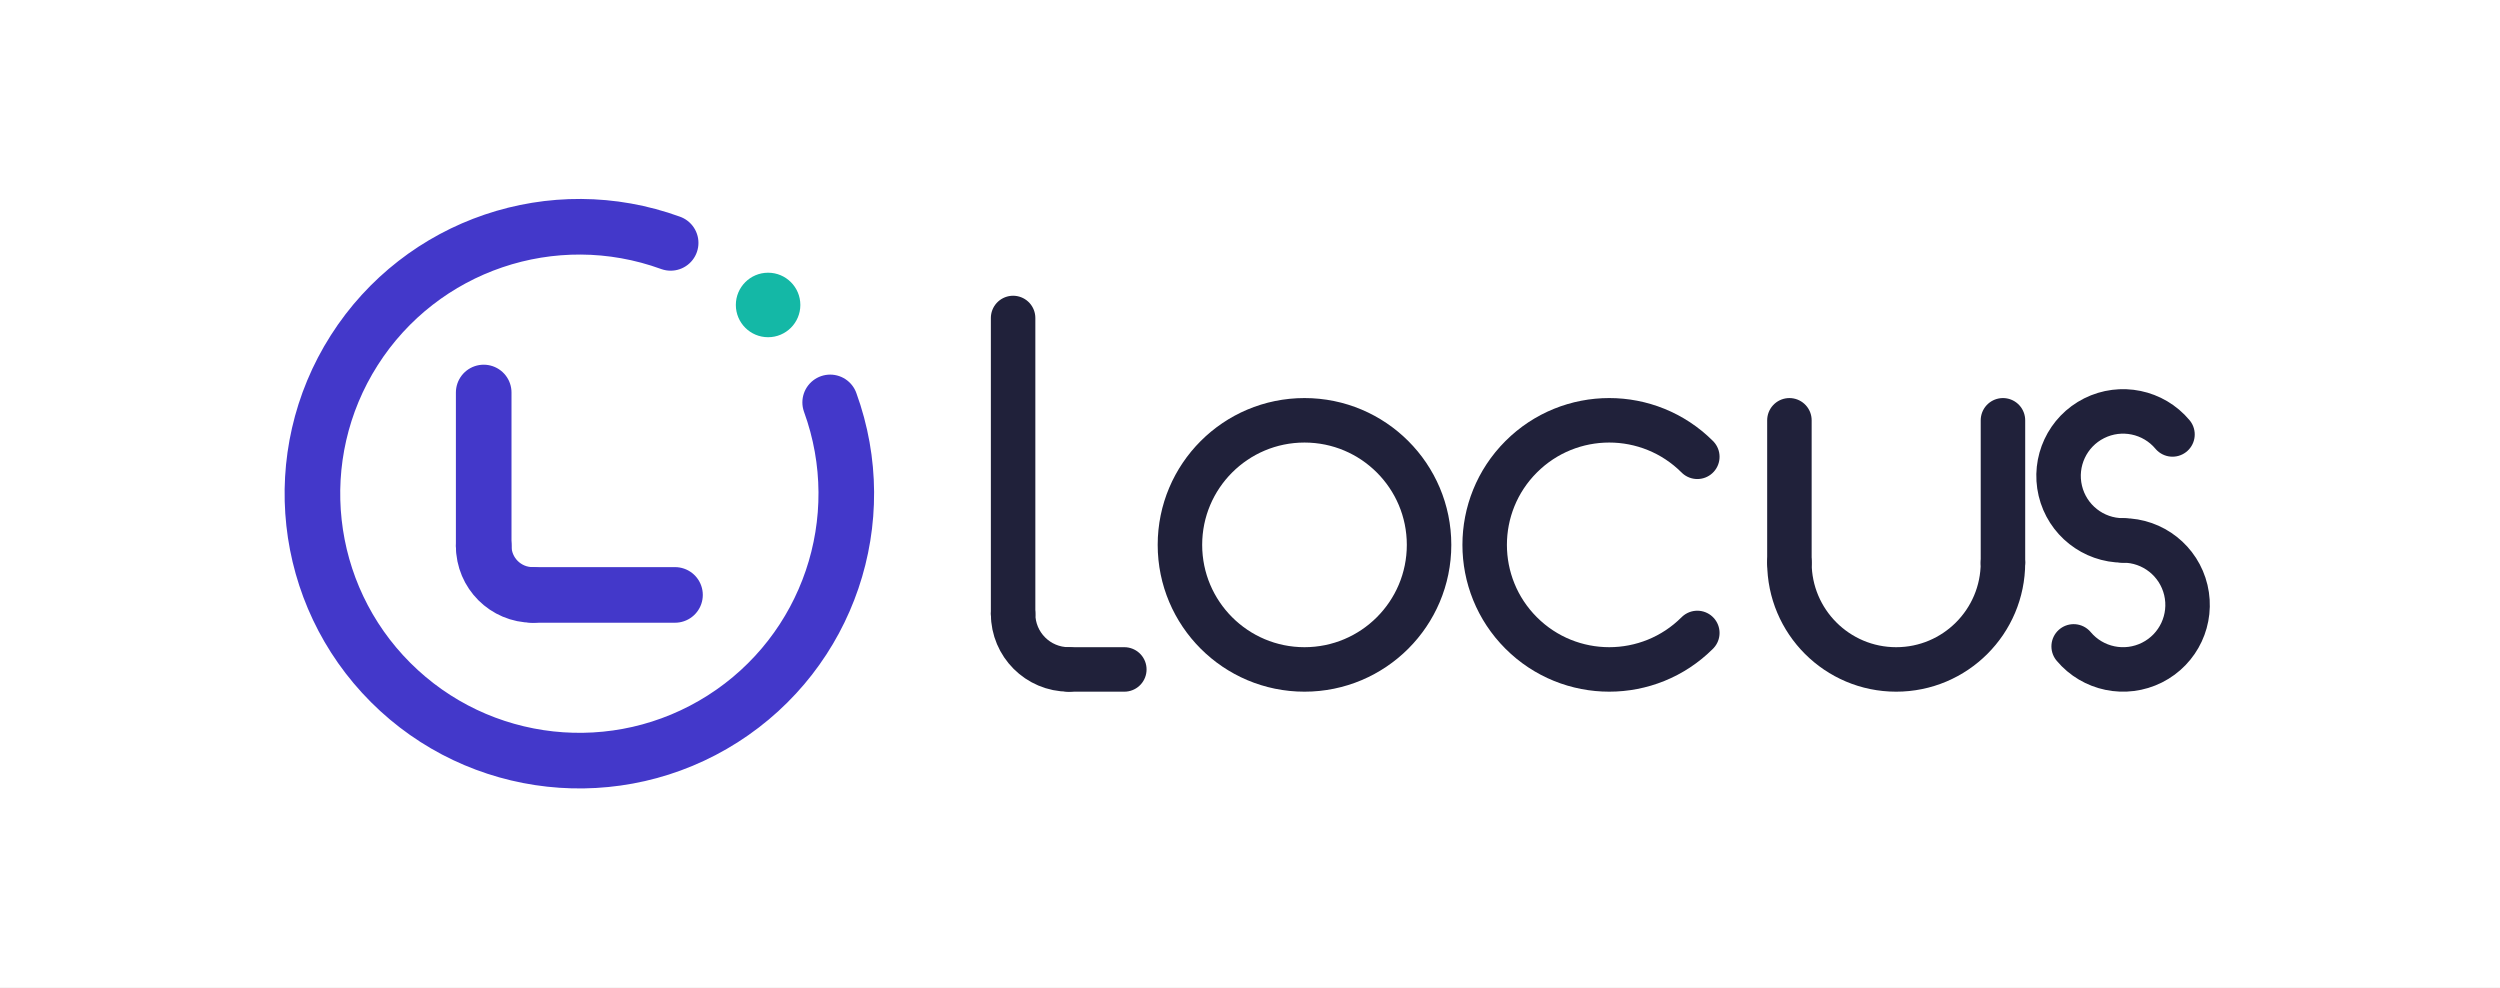
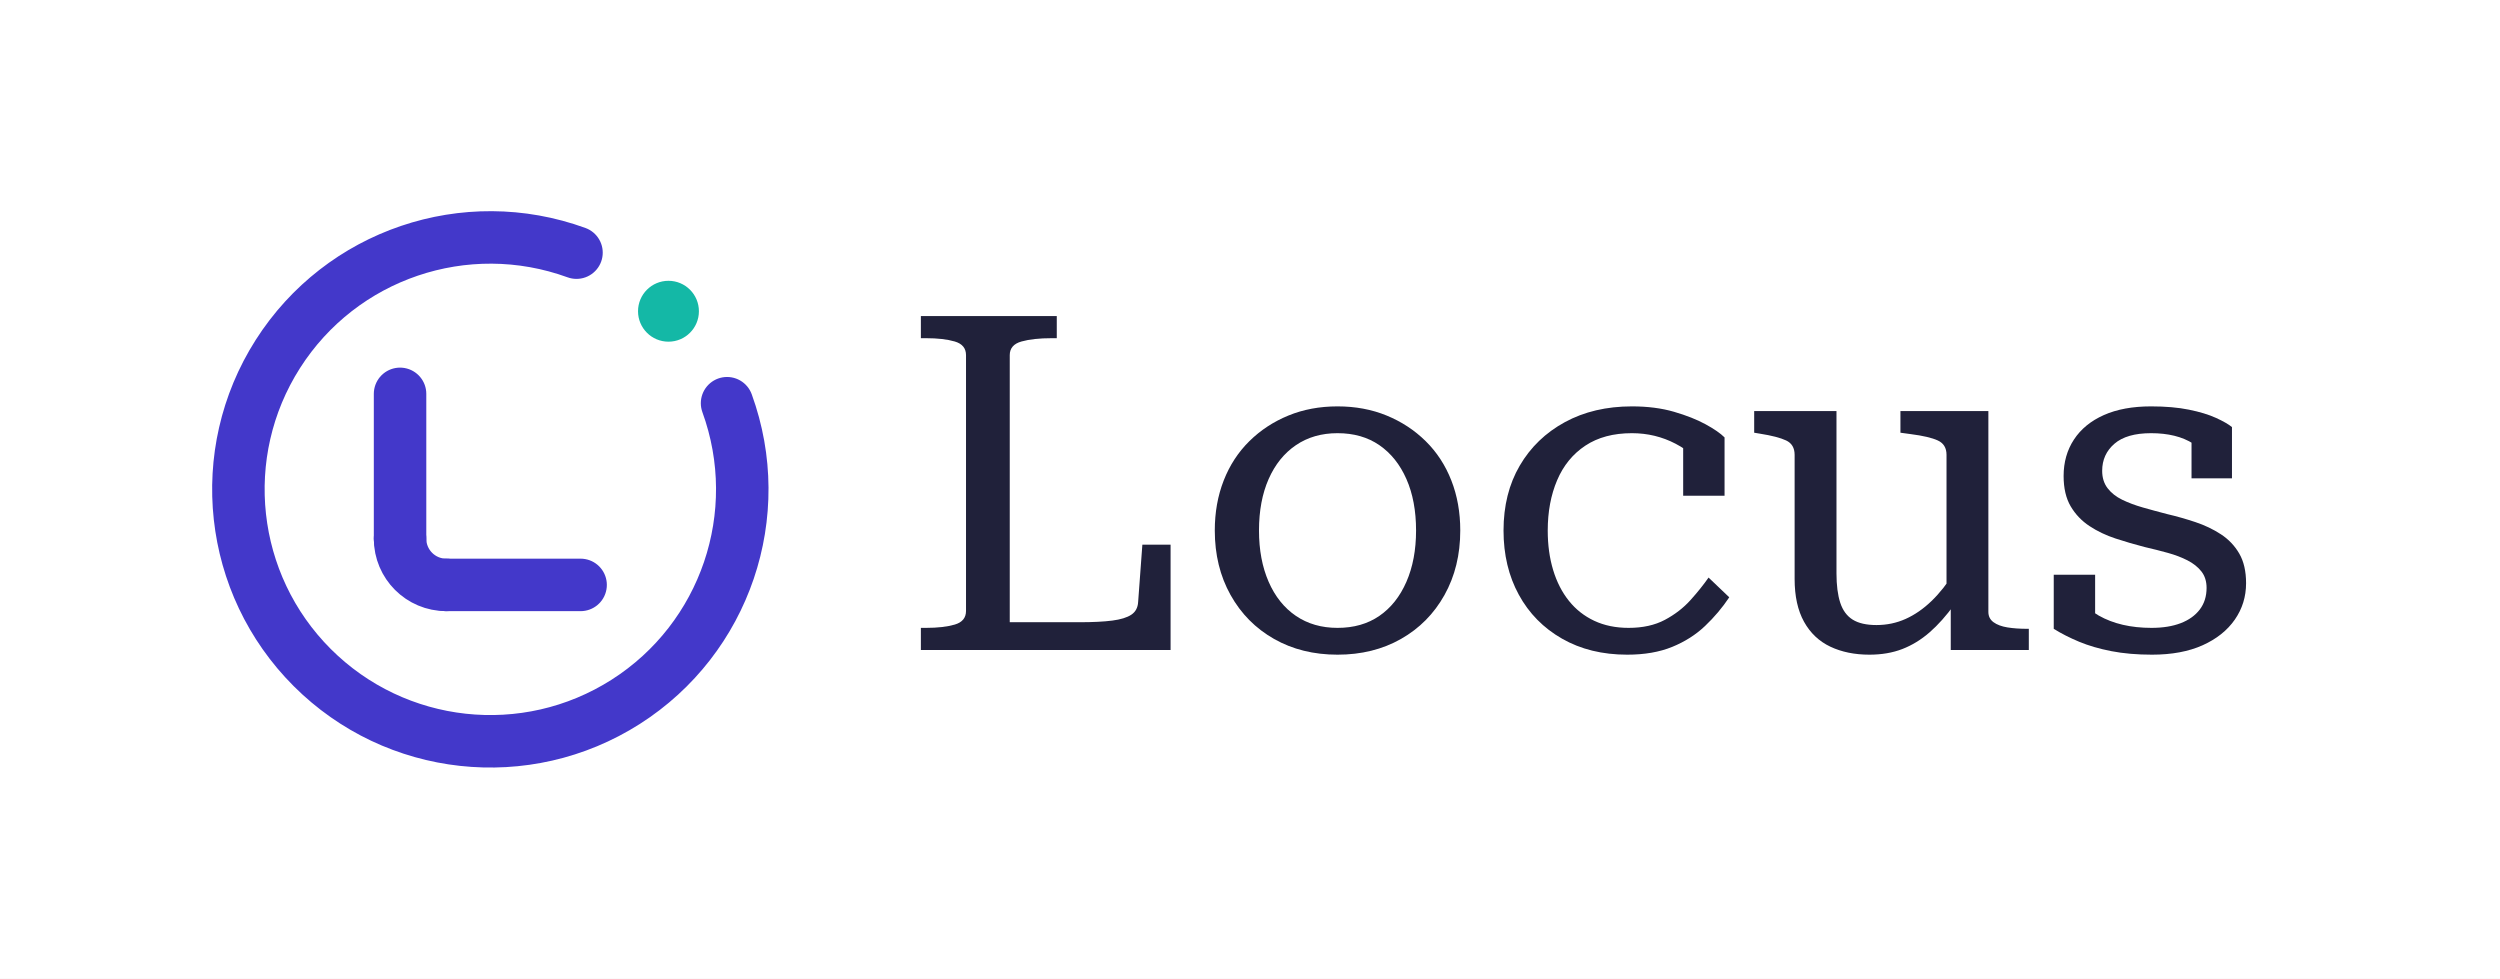
- <svg xmlns="http://www.w3.org/2000/svg" width="359.65" height="142.05" viewBox="0 0 359.65 142.05">
-   <rect width="359.65" height="142.05" fill="#FFFFFF" />
-   <g id="canvas" data-source-start="3661" data-source-end="3667" opacity="1">
-     <path d="M 16.625 125.425 L 343.025 125.425 L 343.025 16.625 L 16.625 16.625 Z" fill="#FFFFFF" stroke="#FFFFFF" stroke-width="1.25" stroke-linecap="butt" stroke-linejoin="miter" stroke-opacity="0" />
+ <svg xmlns="http://www.w3.org/2000/svg" width="381.062" height="149.187" viewBox="0 0 381.062 149.187">
+   <rect width="381.062" height="149.187" fill="#FFFFFF" />
+   <g id="canvas" data-source-start="1657" data-source-end="1663" opacity="1">
+     <path d="M 16.625 132.562 L 364.437 132.562 L 364.437 16.625 L 16.625 16.625 Z" fill="#FFFFFF" stroke="#FFFFFF" stroke-width="1.25" stroke-linecap="butt" stroke-linejoin="miter" stroke-opacity="0" />
  </g>
-   <g id="mark.orbit" data-source-start="704" data-source-end="709" opacity="1">
-     <path d="M 96.479 34.941 A 38.4 38.4 0 1 0 119.429 57.891" fill="none" stroke="#4338CA" stroke-width="8" stroke-linecap="round" stroke-linejoin="miter" />
+   <g id="mark.orbit" data-source-start="691" data-source-end="696" opacity="1">
+     <path d="M 87.872 38.509 A 38.4 38.4 0 1 0 110.822 61.46" fill="none" stroke="#4338CA" stroke-width="8" stroke-linecap="round" stroke-linejoin="miter" />
  </g>
-   <g id="mark.stem" data-source-start="1115" data-source-end="1119" opacity="1">
-     <path d="M 69.585 56.465 L 69.585 78.545" fill="none" stroke="#4338CA" stroke-width="8" stroke-linecap="round" stroke-linejoin="miter" />
+   <g id="mark.stem" data-source-start="1102" data-source-end="1106" opacity="1">
+     <path d="M 60.978 60.034 L 60.978 82.114" fill="none" stroke="#4338CA" stroke-width="8" stroke-linecap="round" stroke-linejoin="miter" />
  </g>
-   <g id="mark.corner" data-source-start="1165" data-source-end="1171" opacity="1">
-     <path d="M 69.585 78.545 A 7.04 7.04 0 0 0 76.625 85.585" fill="none" stroke="#4338CA" stroke-width="8" stroke-linecap="round" stroke-linejoin="miter" />
+   <g id="mark.corner" data-source-start="1152" data-source-end="1158" opacity="1">
+     <path d="M 60.978 82.114 A 7.04 7.04 0 0 0 68.018 89.154" fill="none" stroke="#4338CA" stroke-width="8" stroke-linecap="round" stroke-linejoin="miter" />
  </g>
-   <g id="mark.baseline" data-source-start="1229" data-source-end="1237" opacity="1">
-     <path d="M 76.625 85.585 L 97.105 85.585" fill="none" stroke="#4338CA" stroke-width="8" stroke-linecap="round" stroke-linejoin="miter" />
+   <g id="mark.baseline" data-source-start="1216" data-source-end="1224" opacity="1">
+     <path d="M 68.018 89.154 L 88.498 89.154" fill="none" stroke="#4338CA" stroke-width="8" stroke-linecap="round" stroke-linejoin="miter" />
  </g>
-   <g id="mark.selected_point" data-source-start="1347" data-source-end="1361" opacity="1">
-     <circle cx="110.498" cy="43.872" r="4.64" fill="#14B8A6" stroke="#14B8A6" stroke-width="1.25" stroke-linecap="butt" stroke-linejoin="miter" stroke-opacity="0" />
+   <g id="mark.selected_point" data-source-start="1334" data-source-end="1348" opacity="1">
+     <circle cx="101.891" cy="47.441" r="4.64" fill="#14B8A6" stroke="#14B8A6" stroke-width="1.25" stroke-linecap="butt" stroke-linejoin="miter" stroke-opacity="0" />
  </g>
-   <g id="wordmark.l.stem" data-source-start="1910" data-source-end="1914" opacity="1">
-     <path d="M 145.745 45.745 L 145.745 88.305" fill="none" stroke="#20213A" stroke-width="6.4" stroke-linecap="round" stroke-linejoin="miter" />
-   </g>
-   <g id="wordmark.l.corner" data-source-start="1955" data-source-end="1961" opacity="1">
-     <path d="M 145.745 88.305 A 8 8 0 0 0 153.745 96.305" fill="none" stroke="#20213A" stroke-width="6.4" stroke-linecap="round" stroke-linejoin="miter" />
-   </g>
-   <g id="wordmark.l.foot" data-source-start="2020" data-source-end="2024" opacity="1">
-     <path d="M 153.745 96.305 L 161.745 96.305" fill="none" stroke="#20213A" stroke-width="6.4" stroke-linecap="round" stroke-linejoin="miter" />
-   </g>
-   <g id="wordmark.o" data-source-start="3365" data-source-end="3366" opacity="1">
-     <circle cx="187.665" cy="78.385" r="17.92" fill="none" stroke="#20213A" stroke-width="6.4" stroke-linecap="round" stroke-linejoin="miter" />
-   </g>
-   <g id="wordmark.c.curve" data-source-start="2236" data-source-end="2241" opacity="1">
-     <path d="M 244.176 65.714 A 17.92 17.92 0 1 0 244.176 91.056" fill="none" stroke="#20213A" stroke-width="6.4" stroke-linecap="round" stroke-linejoin="miter" />
-   </g>
-   <g id="wordmark.u.left_stem" data-source-start="2593" data-source-end="2602" opacity="1">
-     <path d="M 257.425 60.465 L 257.425 80.945" fill="none" stroke="#20213A" stroke-width="6.4" stroke-linecap="round" stroke-linejoin="miter" />
-   </g>
-   <g id="wordmark.u.bowl" data-source-start="2640" data-source-end="2644" opacity="1">
-     <path d="M 257.425 80.945 A 15.36 15.36 0 0 0 288.145 80.945" fill="none" stroke="#20213A" stroke-width="6.4" stroke-linecap="round" stroke-linejoin="miter" />
-   </g>
-   <g id="wordmark.u.right_stem" data-source-start="2698" data-source-end="2708" opacity="1">
-     <path d="M 288.145 80.945 L 288.145 60.465" fill="none" stroke="#20213A" stroke-width="6.4" stroke-linecap="round" stroke-linejoin="miter" />
-   </g>
-   <g id="wordmark.s.upper_curve" data-source-start="3154" data-source-end="3165" opacity="1">
-     <path d="M 312.534 62.5 A 9.28 9.28 0 1 0 305.425 77.745" fill="none" stroke="#20213A" stroke-width="6.4" stroke-linecap="round" stroke-linejoin="miter" />
-   </g>
-   <g id="wordmark.s.lower_curve" data-source-start="3218" data-source-end="3229" opacity="1">
-     <path d="M 305.425 77.745 A 9.28 9.28 0 1 1 298.316 92.99" fill="none" stroke="#20213A" stroke-width="6.4" stroke-linecap="round" stroke-linejoin="miter" />
+   <g id="wordmark" data-source-start="1698" data-source-end="1706" opacity="1">
+     <path d="M 161.079 48.18 L 140.364 48.18 L 140.364 51.549 L 141.152 51.549 C 142.92 51.549 144.378 51.716 145.525 52.05 C 146.672 52.385 147.245 53.078 147.245 54.129 L 147.245 93.123 C 147.245 94.174 146.672 94.867 145.525 95.202 C 144.378 95.536 142.92 95.703 141.152 95.703 L 140.364 95.703 L 140.364 99.072 L 178.426 99.072 L 178.426 83.016 L 174.125 83.016 L 173.48 91.761 C 173.432 92.621 173.086 93.266 172.441 93.696 C 171.796 94.126 170.828 94.425 169.538 94.592 C 168.247 94.76 166.575 94.843 164.52 94.843 L 153.911 94.843 L 153.911 54.129 C 153.911 53.078 154.509 52.385 155.703 52.05 C 156.898 51.716 158.427 51.549 160.291 51.549 L 161.079 51.549 L 161.079 48.18 Z" fill="#20213A" stroke="none" />
+     <path d="M 222.581 80.866 C 222.581 84.545 221.78 87.819 220.18 90.686 C 218.579 93.553 216.369 95.787 213.549 97.388 C 210.73 98.989 207.504 99.789 203.872 99.789 C 200.241 99.789 197.015 98.989 194.196 97.388 C 191.376 95.787 189.166 93.553 187.565 90.686 C 185.964 87.819 185.164 84.545 185.164 80.866 C 185.164 78.094 185.618 75.549 186.526 73.232 C 187.434 70.914 188.736 68.919 190.432 67.246 C 192.129 65.574 194.112 64.272 196.382 63.34 C 198.652 62.408 201.149 61.942 203.872 61.942 C 206.596 61.942 209.093 62.408 211.363 63.34 C 213.633 64.272 215.616 65.574 217.312 67.246 C 219.009 68.919 220.311 70.914 221.219 73.232 C 222.127 75.549 222.581 78.094 222.581 80.866 Z M 191.902 80.866 C 191.902 83.828 192.392 86.433 193.371 88.679 C 194.351 90.925 195.737 92.657 197.529 93.876 C 199.321 95.094 201.435 95.703 203.872 95.703 C 206.357 95.703 208.484 95.094 210.252 93.876 C 212.02 92.657 213.394 90.925 214.373 88.679 C 215.353 86.433 215.843 83.828 215.843 80.866 C 215.843 77.855 215.353 75.239 214.373 73.017 C 213.394 70.795 212.02 69.074 210.252 67.856 C 208.484 66.637 206.357 66.028 203.872 66.028 C 201.435 66.028 199.321 66.637 197.529 67.856 C 195.737 69.074 194.351 70.795 193.371 73.017 C 192.392 75.239 191.902 77.855 191.902 80.866 Z" fill="#20213A" stroke="none" />
+     <path d="M 248.242 95.703 C 250.393 95.703 252.232 95.297 253.762 94.485 C 255.291 93.672 256.593 92.669 257.668 91.474 C 258.743 90.28 259.663 89.133 260.428 88.034 L 263.582 91.044 C 262.53 92.621 261.3 94.079 259.89 95.417 C 258.481 96.755 256.808 97.818 254.873 98.606 C 252.937 99.395 250.656 99.789 248.027 99.789 C 244.252 99.789 240.943 98.977 238.1 97.352 C 235.256 95.727 233.058 93.493 231.505 90.65 C 229.952 87.807 229.175 84.545 229.175 80.866 C 229.175 77.09 230 73.793 231.648 70.974 C 233.297 68.154 235.591 65.944 238.53 64.343 C 241.469 62.743 244.873 61.942 248.744 61.942 C 251.133 61.942 253.272 62.217 255.159 62.766 C 257.047 63.316 258.648 63.949 259.962 64.666 C 261.276 65.383 262.244 66.052 262.865 66.673 L 262.865 75.561 L 256.557 75.561 L 256.557 67.461 C 257.083 67.557 257.561 67.712 257.991 67.927 C 258.421 68.142 258.791 68.429 259.102 68.788 C 259.412 69.146 259.627 69.564 259.747 70.042 C 259.866 70.52 259.878 71.069 259.783 71.691 C 258.923 70.066 257.465 68.716 255.41 67.641 C 253.355 66.565 251.133 66.028 248.744 66.028 C 245.925 66.028 243.559 66.661 241.648 67.927 C 239.736 69.194 238.303 70.95 237.347 73.196 C 236.391 75.442 235.913 77.998 235.913 80.866 C 235.913 83.064 236.188 85.071 236.738 86.887 C 237.287 88.703 238.088 90.268 239.139 91.582 C 240.19 92.896 241.48 93.911 243.01 94.628 C 244.539 95.345 246.283 95.703 248.242 95.703 Z" fill="#20213A" stroke="none" />
+     <path d="M 279.925 62.659 L 279.925 87.389 C 279.925 89.204 280.116 90.698 280.498 91.869 C 280.881 93.039 281.514 93.899 282.398 94.449 C 283.282 94.999 284.488 95.273 286.018 95.273 C 287.595 95.273 289.076 94.963 290.462 94.341 C 291.848 93.72 293.162 92.812 294.404 91.618 C 295.647 90.423 296.817 88.942 297.917 87.173 L 297.917 92.119 C 296.674 93.84 295.408 95.261 294.117 96.384 C 292.827 97.507 291.441 98.356 289.96 98.929 C 288.479 99.502 286.806 99.789 284.942 99.789 C 282.696 99.789 280.713 99.383 278.993 98.571 C 277.273 97.758 275.935 96.492 274.979 94.772 C 274.023 93.051 273.545 90.877 273.545 88.249 L 273.545 69.325 C 273.545 68.274 273.115 67.545 272.255 67.139 C 271.395 66.733 270.057 66.386 268.241 66.1 L 267.381 65.956 L 267.381 62.659 L 279.925 62.659 Z M 303.077 62.659 L 303.077 93.266 C 303.077 93.935 303.34 94.461 303.866 94.843 C 304.392 95.226 305.096 95.488 305.981 95.632 C 306.865 95.775 307.88 95.847 309.027 95.847 L 309.242 95.847 L 309.242 99.072 L 297.343 99.072 L 297.343 91.618 L 296.698 90.686 L 296.698 69.325 C 296.698 68.274 296.256 67.545 295.372 67.139 C 294.488 66.733 293.114 66.41 291.25 66.171 L 289.673 65.956 L 289.673 62.659 L 303.077 62.659 Z" fill="#20213A" stroke="none" />
+     <path d="M 336.337 89.611 C 336.337 88.607 336.074 87.771 335.549 87.102 C 335.023 86.433 334.318 85.871 333.434 85.417 C 332.55 84.963 331.546 84.581 330.423 84.27 C 329.3 83.96 328.118 83.661 326.875 83.374 C 325.394 82.992 323.924 82.562 322.467 82.084 C 321.009 81.606 319.683 80.973 318.489 80.185 C 317.294 79.396 316.338 78.393 315.621 77.174 C 314.905 75.956 314.546 74.414 314.546 72.551 C 314.546 70.448 315.072 68.596 316.123 66.996 C 317.175 65.395 318.692 64.152 320.675 63.268 C 322.658 62.384 325.059 61.942 327.879 61.942 C 330.077 61.942 332 62.109 333.649 62.444 C 335.298 62.778 336.672 63.197 337.771 63.698 C 338.87 64.2 339.682 64.666 340.208 65.096 L 340.208 72.909 L 334.043 72.909 L 334.043 66.171 C 334.569 66.171 335.011 66.255 335.369 66.422 C 335.728 66.589 336.002 66.828 336.194 67.139 C 336.385 67.45 336.504 67.82 336.552 68.25 C 336.6 68.68 336.552 69.158 336.409 69.684 C 335.883 68.871 335.19 68.19 334.33 67.641 C 333.47 67.091 332.502 66.685 331.427 66.422 C 330.352 66.159 329.169 66.028 327.879 66.028 C 325.394 66.028 323.53 66.565 322.288 67.641 C 321.045 68.716 320.424 70.09 320.424 71.762 C 320.424 72.814 320.699 73.698 321.248 74.414 C 321.798 75.131 322.539 75.717 323.47 76.171 C 324.402 76.625 325.454 77.019 326.624 77.353 C 327.795 77.688 329.026 78.022 330.316 78.357 C 331.749 78.691 333.183 79.098 334.617 79.575 C 336.05 80.053 337.352 80.674 338.523 81.439 C 339.694 82.204 340.626 83.183 341.319 84.378 C 342.012 85.573 342.358 87.078 342.358 88.894 C 342.358 90.949 341.785 92.8 340.638 94.449 C 339.491 96.098 337.854 97.4 335.728 98.356 C 333.601 99.311 331.033 99.789 328.022 99.789 C 325.728 99.789 323.662 99.61 321.822 99.252 C 319.982 98.893 318.345 98.415 316.912 97.818 C 315.478 97.221 314.188 96.564 313.041 95.847 L 313.041 87.604 L 319.349 87.604 L 319.349 96.707 C 318.632 96.277 318.082 95.847 317.7 95.417 C 317.318 94.987 317.055 94.557 316.912 94.126 C 316.768 93.696 316.721 93.254 316.768 92.8 C 316.816 92.346 316.912 91.88 317.055 91.403 C 317.867 92.406 318.823 93.218 319.922 93.84 C 321.021 94.461 322.24 94.927 323.578 95.237 C 324.916 95.548 326.373 95.703 327.95 95.703 C 329.671 95.703 331.152 95.464 332.395 94.987 C 333.637 94.509 334.605 93.816 335.298 92.908 C 335.991 92 336.337 90.901 336.337 89.611 Z" fill="#20213A" stroke="none" />
  </g>
</svg>
